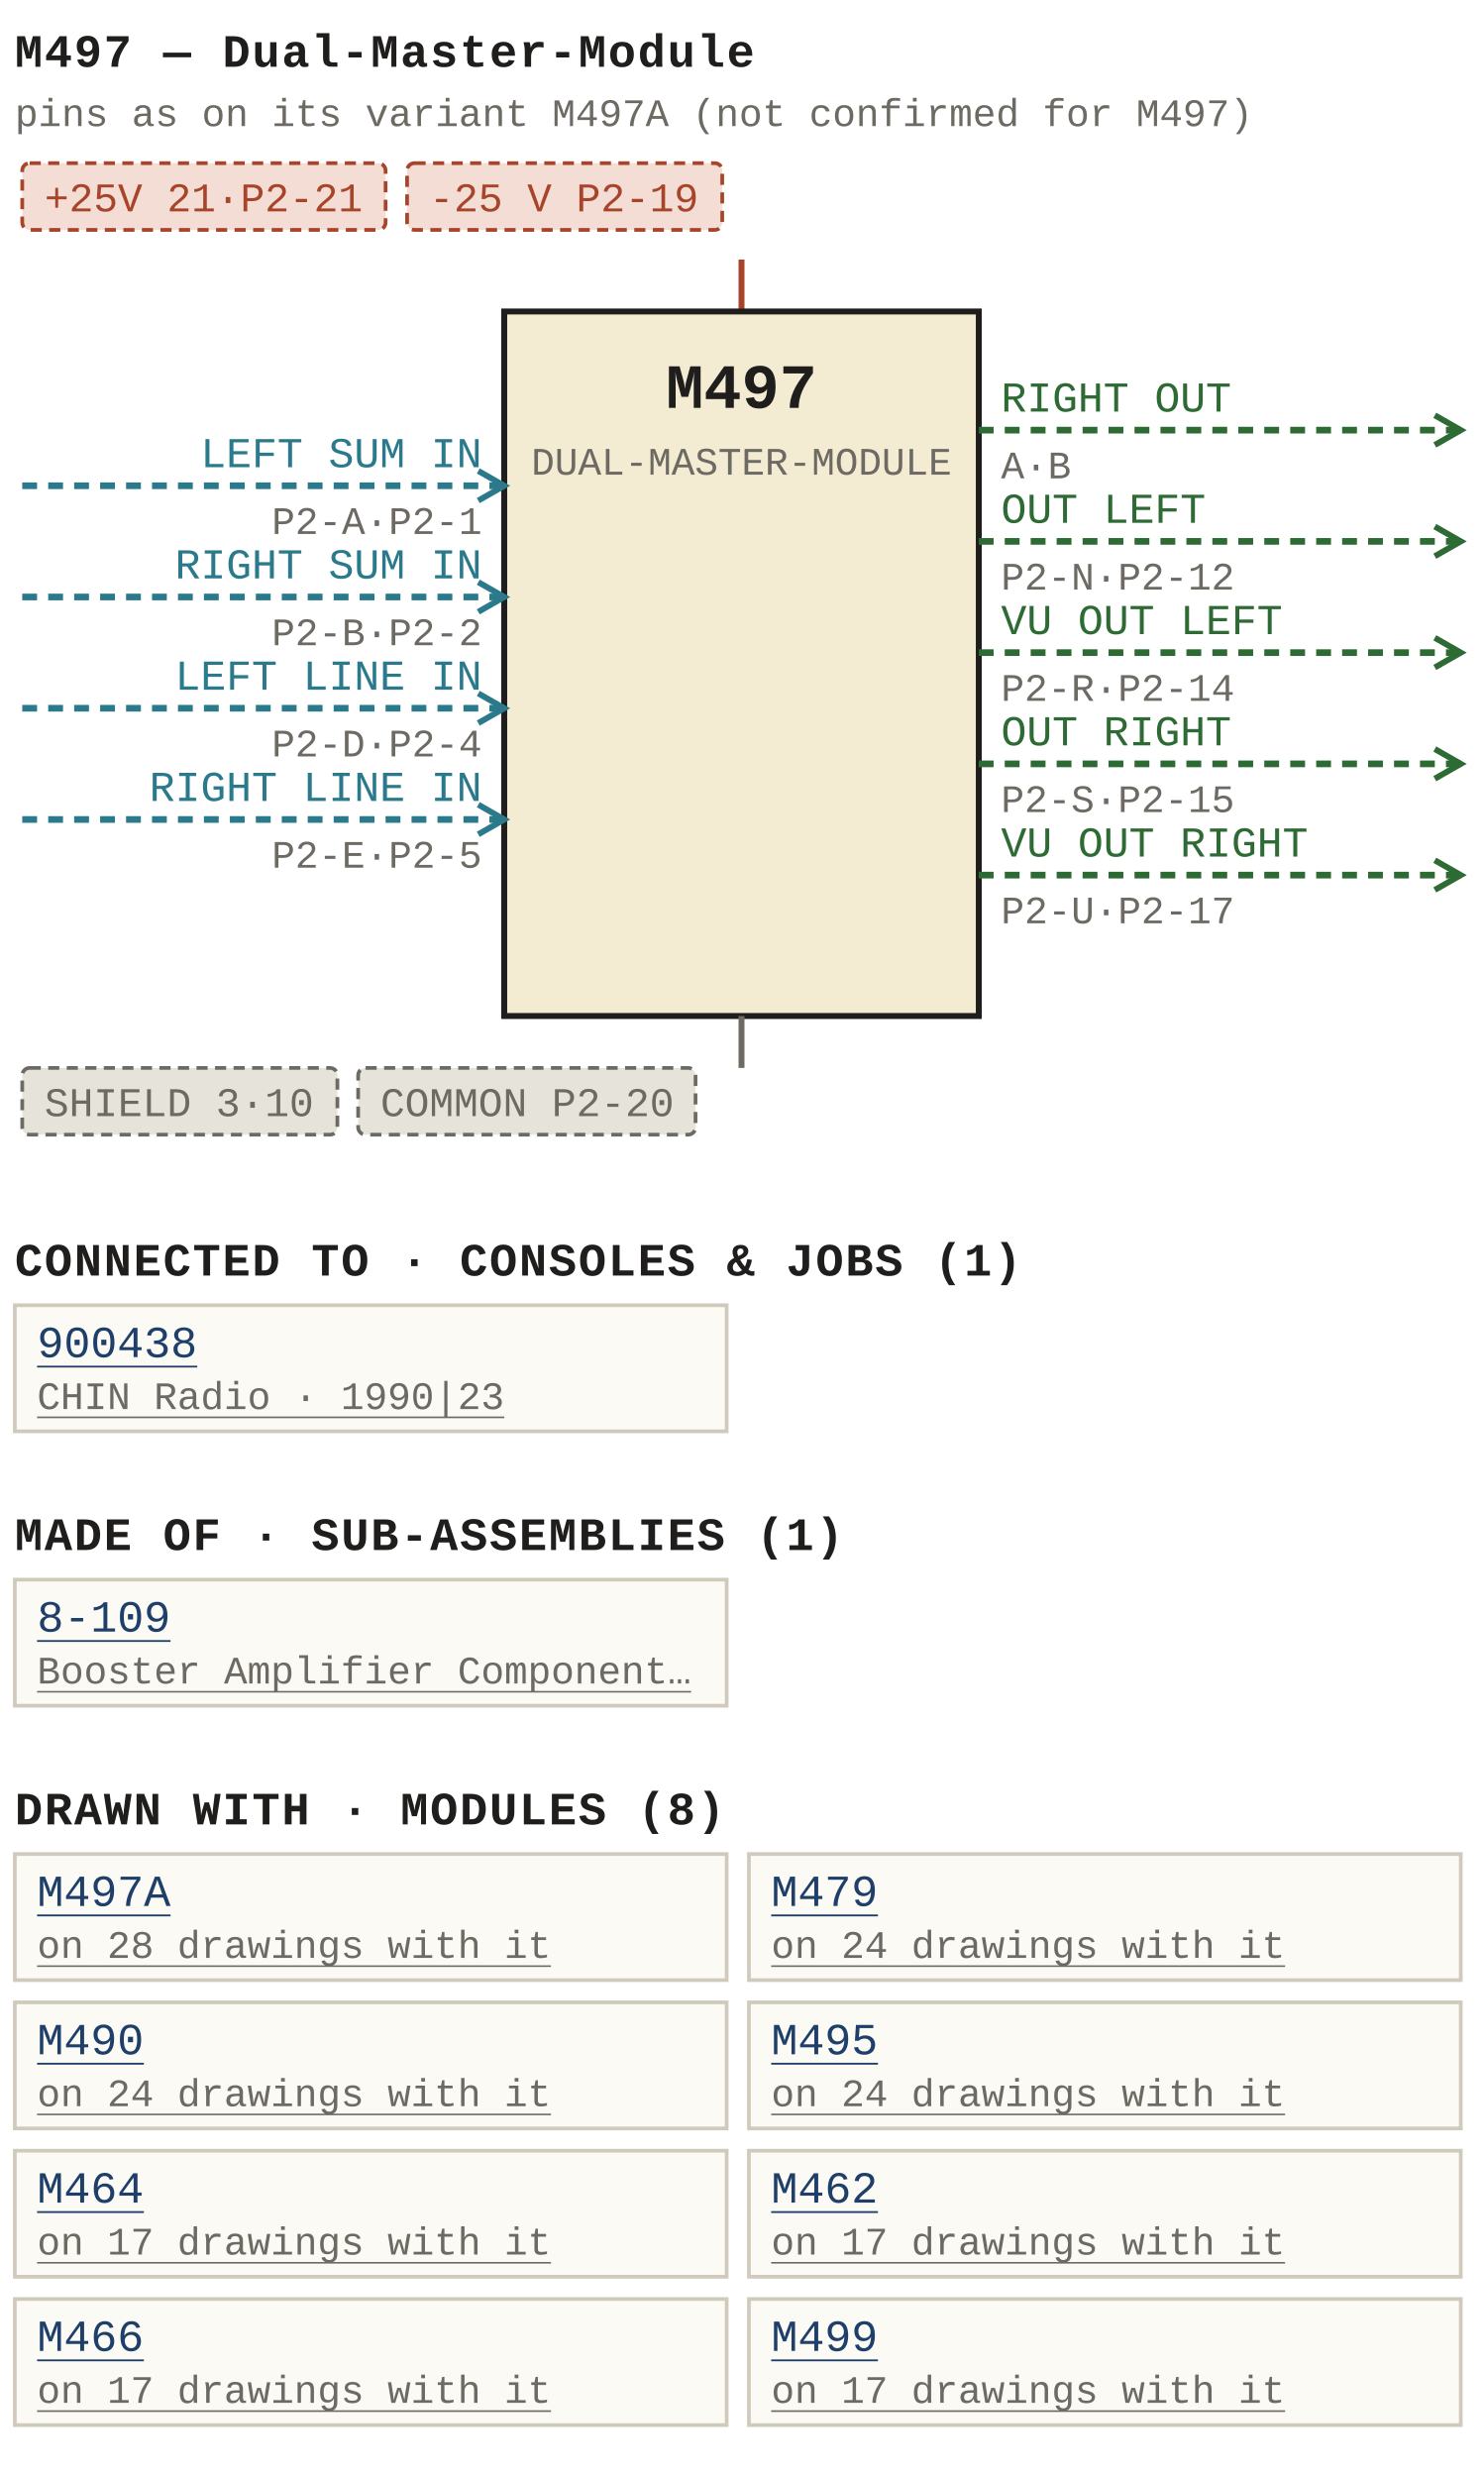
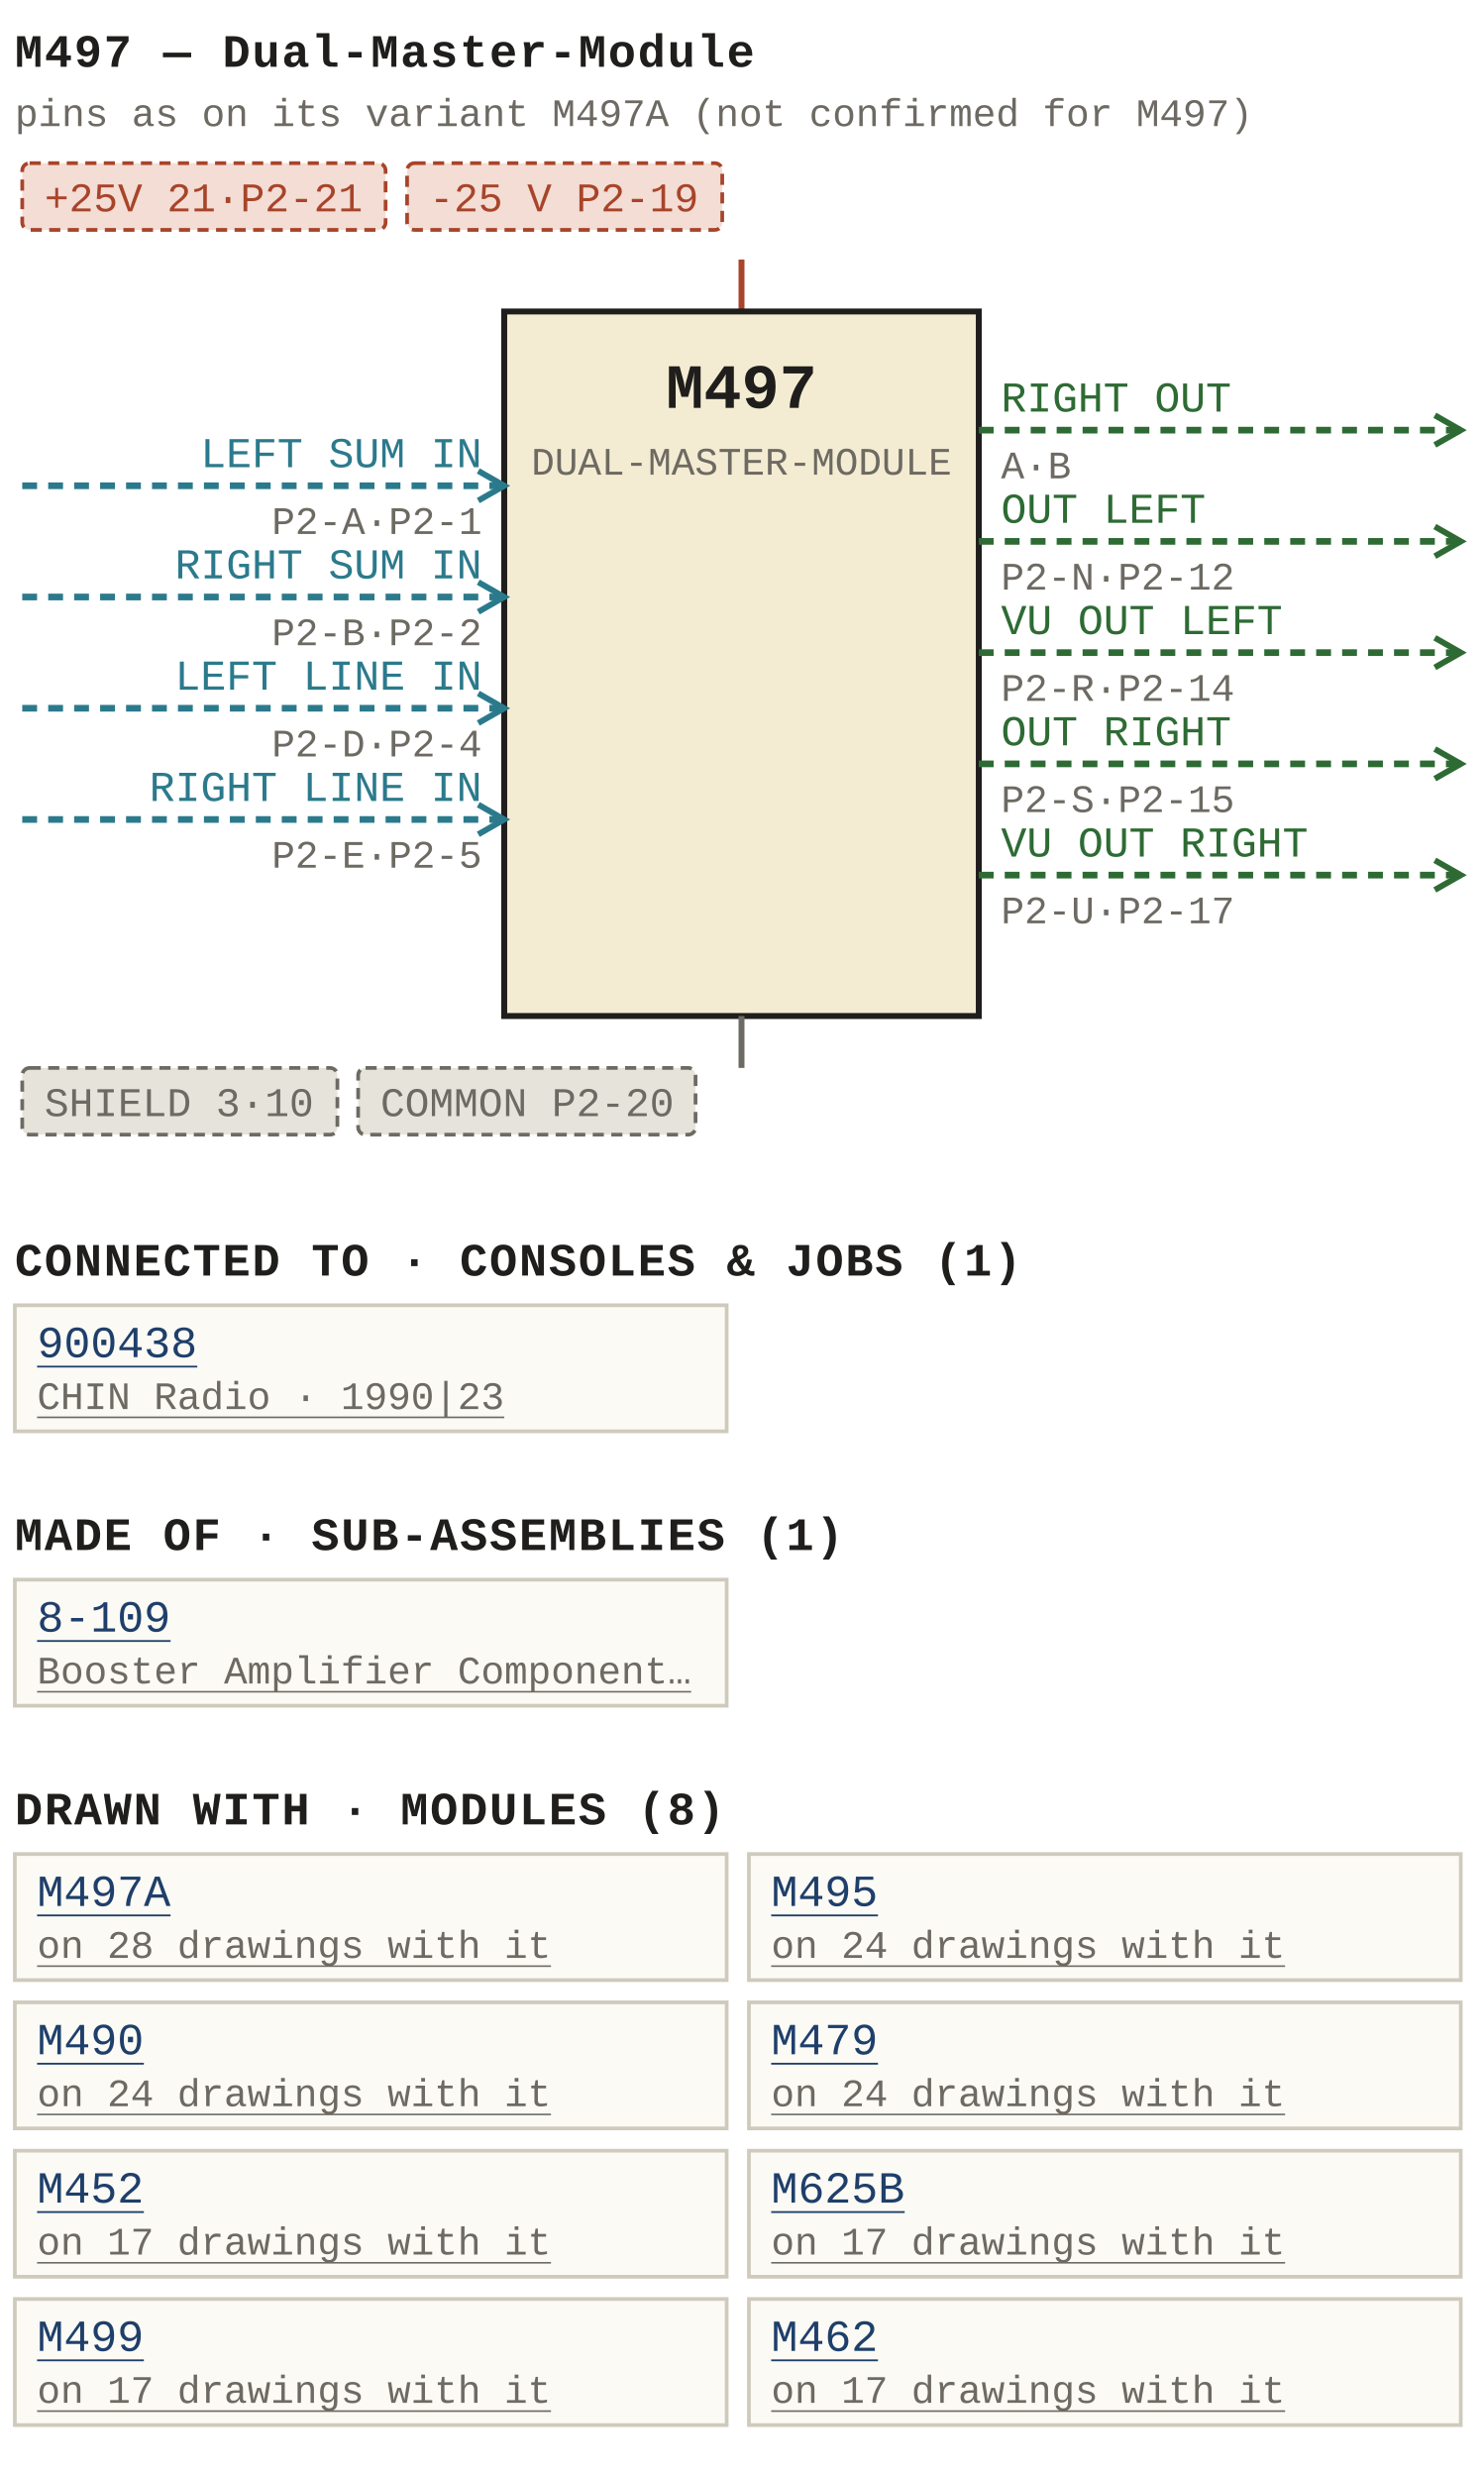
<svg xmlns="http://www.w3.org/2000/svg" class="wp" viewBox="0 0 400 668" width="400" height="668" role="img" aria-label="M497 connections" style="width:100%;max-width:500px;height:auto;background:#fbfaf4">
  <style>.wp text{font-family:"Courier Prime","Courier New",Courier,monospace;fill:#1f1e1c;font-size:12px} .wp .f{fill:#6d6a63;font-size:10.5px} .wp .h{font-size:12.5px;font-weight:700;letter-spacing:.04em} .wp .b{font-size:17px;font-weight:700} .wp a text{fill:#1f3f6b;text-decoration:underline} .wp a:hover rect{fill:#efe9d2}</style>
  <text x="4" y="18" class="h">M497 — Dual-Master-Module</text>
  <text x="4" y="34" class="f">pins as on its variant M497A (not confirmed for M497)</text>
  <rect x="6" y="44" width="98" height="18" rx="2" fill="#f3ddd5" stroke="#a8442a" stroke-dasharray="3 2" />
  <text x="12" y="57" style="font-size:11px;fill:#a8442a">+25V 21·P2-21</text>
  <rect x="109.8" y="44" width="85" height="18" rx="2" fill="#f3ddd5" stroke="#a8442a" stroke-dasharray="3 2" />
  <text x="115.8" y="57" style="font-size:11px;fill:#a8442a">-25 V P2-19</text>
  <line x1="200.0" y1="70" x2="200.0" y2="84" stroke="#a8442a" stroke-width="1.6" />
  <rect x="136" y="84" width="128" height="190" fill="#f4ecd2" stroke="#1f1e1c" stroke-width="1.6" />
  <text x="200.0" y="110" class="b" text-anchor="middle">M497</text>
  <text x="200.0" y="128" class="f" text-anchor="middle">DUAL-MASTER-MODULE</text>
  <line x1="6" y1="131" x2="136" y2="131" stroke="#2b7a8c" stroke-width="1.8" stroke-dasharray="4 3" />
  <path d="M129,127 L136,131 L129,135" fill="none" stroke="#2b7a8c" stroke-width="1.6" />
  <text x="130" y="126" text-anchor="end" style="font-size:11.5px;fill:#2b7a8c">LEFT SUM IN</text>
  <text x="130" y="144" text-anchor="end" class="f">P2-A·P2-1</text>
  <line x1="6" y1="161" x2="136" y2="161" stroke="#2b7a8c" stroke-width="1.8" stroke-dasharray="4 3" />
  <path d="M129,157 L136,161 L129,165" fill="none" stroke="#2b7a8c" stroke-width="1.6" />
  <text x="130" y="156" text-anchor="end" style="font-size:11.5px;fill:#2b7a8c">RIGHT SUM IN</text>
  <text x="130" y="174" text-anchor="end" class="f">P2-B·P2-2</text>
  <line x1="6" y1="191" x2="136" y2="191" stroke="#2b7a8c" stroke-width="1.8" stroke-dasharray="4 3" />
  <path d="M129,187 L136,191 L129,195" fill="none" stroke="#2b7a8c" stroke-width="1.6" />
  <text x="130" y="186" text-anchor="end" style="font-size:11.5px;fill:#2b7a8c">LEFT LINE IN</text>
  <text x="130" y="204" text-anchor="end" class="f">P2-D·P2-4</text>
  <line x1="6" y1="221" x2="136" y2="221" stroke="#2b7a8c" stroke-width="1.8" stroke-dasharray="4 3" />
  <path d="M129,217 L136,221 L129,225" fill="none" stroke="#2b7a8c" stroke-width="1.6" />
  <text x="130" y="216" text-anchor="end" style="font-size:11.5px;fill:#2b7a8c">RIGHT LINE IN</text>
  <text x="130" y="234" text-anchor="end" class="f">P2-E·P2-5</text>
  <line x1="264" y1="116" x2="394" y2="116" stroke="#2e6b34" stroke-width="1.8" stroke-dasharray="4 3" />
  <path d="M387,112 L394,116 L387,120" fill="none" stroke="#2e6b34" stroke-width="1.6" />
  <text x="270" y="111" text-anchor="start" style="font-size:11.5px;fill:#2e6b34">RIGHT OUT</text>
  <text x="270" y="129" text-anchor="start" class="f">A·B</text>
  <line x1="264" y1="146" x2="394" y2="146" stroke="#2e6b34" stroke-width="1.8" stroke-dasharray="4 3" />
  <path d="M387,142 L394,146 L387,150" fill="none" stroke="#2e6b34" stroke-width="1.6" />
  <text x="270" y="141" text-anchor="start" style="font-size:11.5px;fill:#2e6b34">OUT LEFT</text>
  <text x="270" y="159" text-anchor="start" class="f">P2-N·P2-12</text>
  <line x1="264" y1="176" x2="394" y2="176" stroke="#2e6b34" stroke-width="1.8" stroke-dasharray="4 3" />
  <path d="M387,172 L394,176 L387,180" fill="none" stroke="#2e6b34" stroke-width="1.6" />
  <text x="270" y="171" text-anchor="start" style="font-size:11.5px;fill:#2e6b34">VU OUT LEFT</text>
  <text x="270" y="189" text-anchor="start" class="f">P2-R·P2-14</text>
  <line x1="264" y1="206" x2="394" y2="206" stroke="#2e6b34" stroke-width="1.8" stroke-dasharray="4 3" />
  <path d="M387,202 L394,206 L387,210" fill="none" stroke="#2e6b34" stroke-width="1.6" />
  <text x="270" y="201" text-anchor="start" style="font-size:11.5px;fill:#2e6b34">OUT RIGHT</text>
  <text x="270" y="219" text-anchor="start" class="f">P2-S·P2-15</text>
  <line x1="264" y1="236" x2="394" y2="236" stroke="#2e6b34" stroke-width="1.8" stroke-dasharray="4 3" />
  <path d="M387,232 L394,236 L387,240" fill="none" stroke="#2e6b34" stroke-width="1.6" />
  <text x="270" y="231" text-anchor="start" style="font-size:11.5px;fill:#2e6b34">VU OUT RIGHT</text>
  <text x="270" y="249" text-anchor="start" class="f">P2-U·P2-17</text>
  <line x1="200.0" y1="274" x2="200.0" y2="288" stroke="#6d6a63" stroke-width="1.6" />
  <rect x="6" y="288" width="85" height="18" rx="2" fill="#e6e3da" stroke="#6d6a63" stroke-dasharray="3 2" />
  <text x="12" y="301" style="font-size:11px;fill:#6d6a63">SHIELD 3·10</text>
  <rect x="96.6" y="288" width="91" height="18" rx="2" fill="#e6e3da" stroke="#6d6a63" stroke-dasharray="3 2" />
  <text x="102.6" y="301" style="font-size:11px;fill:#6d6a63">COMMON P2-20</text>
  <text x="4" y="344" class="h">CONNECTED TO · CONSOLES &amp; JOBS (1)</text>
  <a href="../../PAGES/Job-900438.html">
    <rect x="4" y="352" width="192" height="34" fill="#fbfaf4" stroke="#cfcabc" />
    <text x="10" y="366">900438</text>
    <text x="10" y="380" class="f">CHIN Radio · 1990|23</text>
  </a>
  <text x="4" y="418" class="h">MADE OF · SUB-ASSEMBLIES (1)</text>
  <a href="../../PAGES/Register-Sub-assemblies-n-nnn.html#8-109">
    <rect x="4" y="426" width="192" height="34" fill="#fbfaf4" stroke="#cfcabc" />
    <text x="10" y="440">8-109</text>
    <text x="10" y="454" class="f">Booster Amplifier Component…</text>
  </a>
  <text x="4" y="492" class="h">DRAWN WITH · MODULES (8)</text>
  <a href="../../PAGES/M497A.html">
    <rect x="4" y="500" width="192" height="34" fill="#fbfaf4" stroke="#cfcabc" />
    <text x="10" y="514">M497A</text>
    <text x="10" y="528" class="f">on 28 drawings with it</text>
  </a>
-   <a href="../../PAGES/M479.html">
+   <a href="../../PAGES/M495.html">
    <rect x="202" y="500" width="192" height="34" fill="#fbfaf4" stroke="#cfcabc" />
-     <text x="208" y="514">M479</text>
+     <text x="208" y="514">M495</text>
    <text x="208" y="528" class="f">on 24 drawings with it</text>
  </a>
  <a href="../../PAGES/M490.html">
    <rect x="4" y="540" width="192" height="34" fill="#fbfaf4" stroke="#cfcabc" />
    <text x="10" y="554">M490</text>
    <text x="10" y="568" class="f">on 24 drawings with it</text>
  </a>
-   <a href="../../PAGES/M495.html">
+   <a href="../../PAGES/M479.html">
    <rect x="202" y="540" width="192" height="34" fill="#fbfaf4" stroke="#cfcabc" />
-     <text x="208" y="554">M495</text>
+     <text x="208" y="554">M479</text>
    <text x="208" y="568" class="f">on 24 drawings with it</text>
  </a>
-   <a href="../../PAGES/M464.html">
+   <a href="../../PAGES/M452.html">
    <rect x="4" y="580" width="192" height="34" fill="#fbfaf4" stroke="#cfcabc" />
-     <text x="10" y="594">M464</text>
+     <text x="10" y="594">M452</text>
    <text x="10" y="608" class="f">on 17 drawings with it</text>
  </a>
-   <a href="../../PAGES/M462.html">
+   <a href="../../PAGES/M625B.html">
    <rect x="202" y="580" width="192" height="34" fill="#fbfaf4" stroke="#cfcabc" />
-     <text x="208" y="594">M462</text>
+     <text x="208" y="594">M625B</text>
    <text x="208" y="608" class="f">on 17 drawings with it</text>
  </a>
-   <a href="../../PAGES/M466.html">
+   <a href="../../PAGES/M499.html">
    <rect x="4" y="620" width="192" height="34" fill="#fbfaf4" stroke="#cfcabc" />
-     <text x="10" y="634">M466</text>
+     <text x="10" y="634">M499</text>
    <text x="10" y="648" class="f">on 17 drawings with it</text>
  </a>
-   <a href="../../PAGES/M499.html">
+   <a href="../../PAGES/M462.html">
    <rect x="202" y="620" width="192" height="34" fill="#fbfaf4" stroke="#cfcabc" />
-     <text x="208" y="634">M499</text>
+     <text x="208" y="634">M462</text>
    <text x="208" y="648" class="f">on 17 drawings with it</text>
  </a>
</svg>
